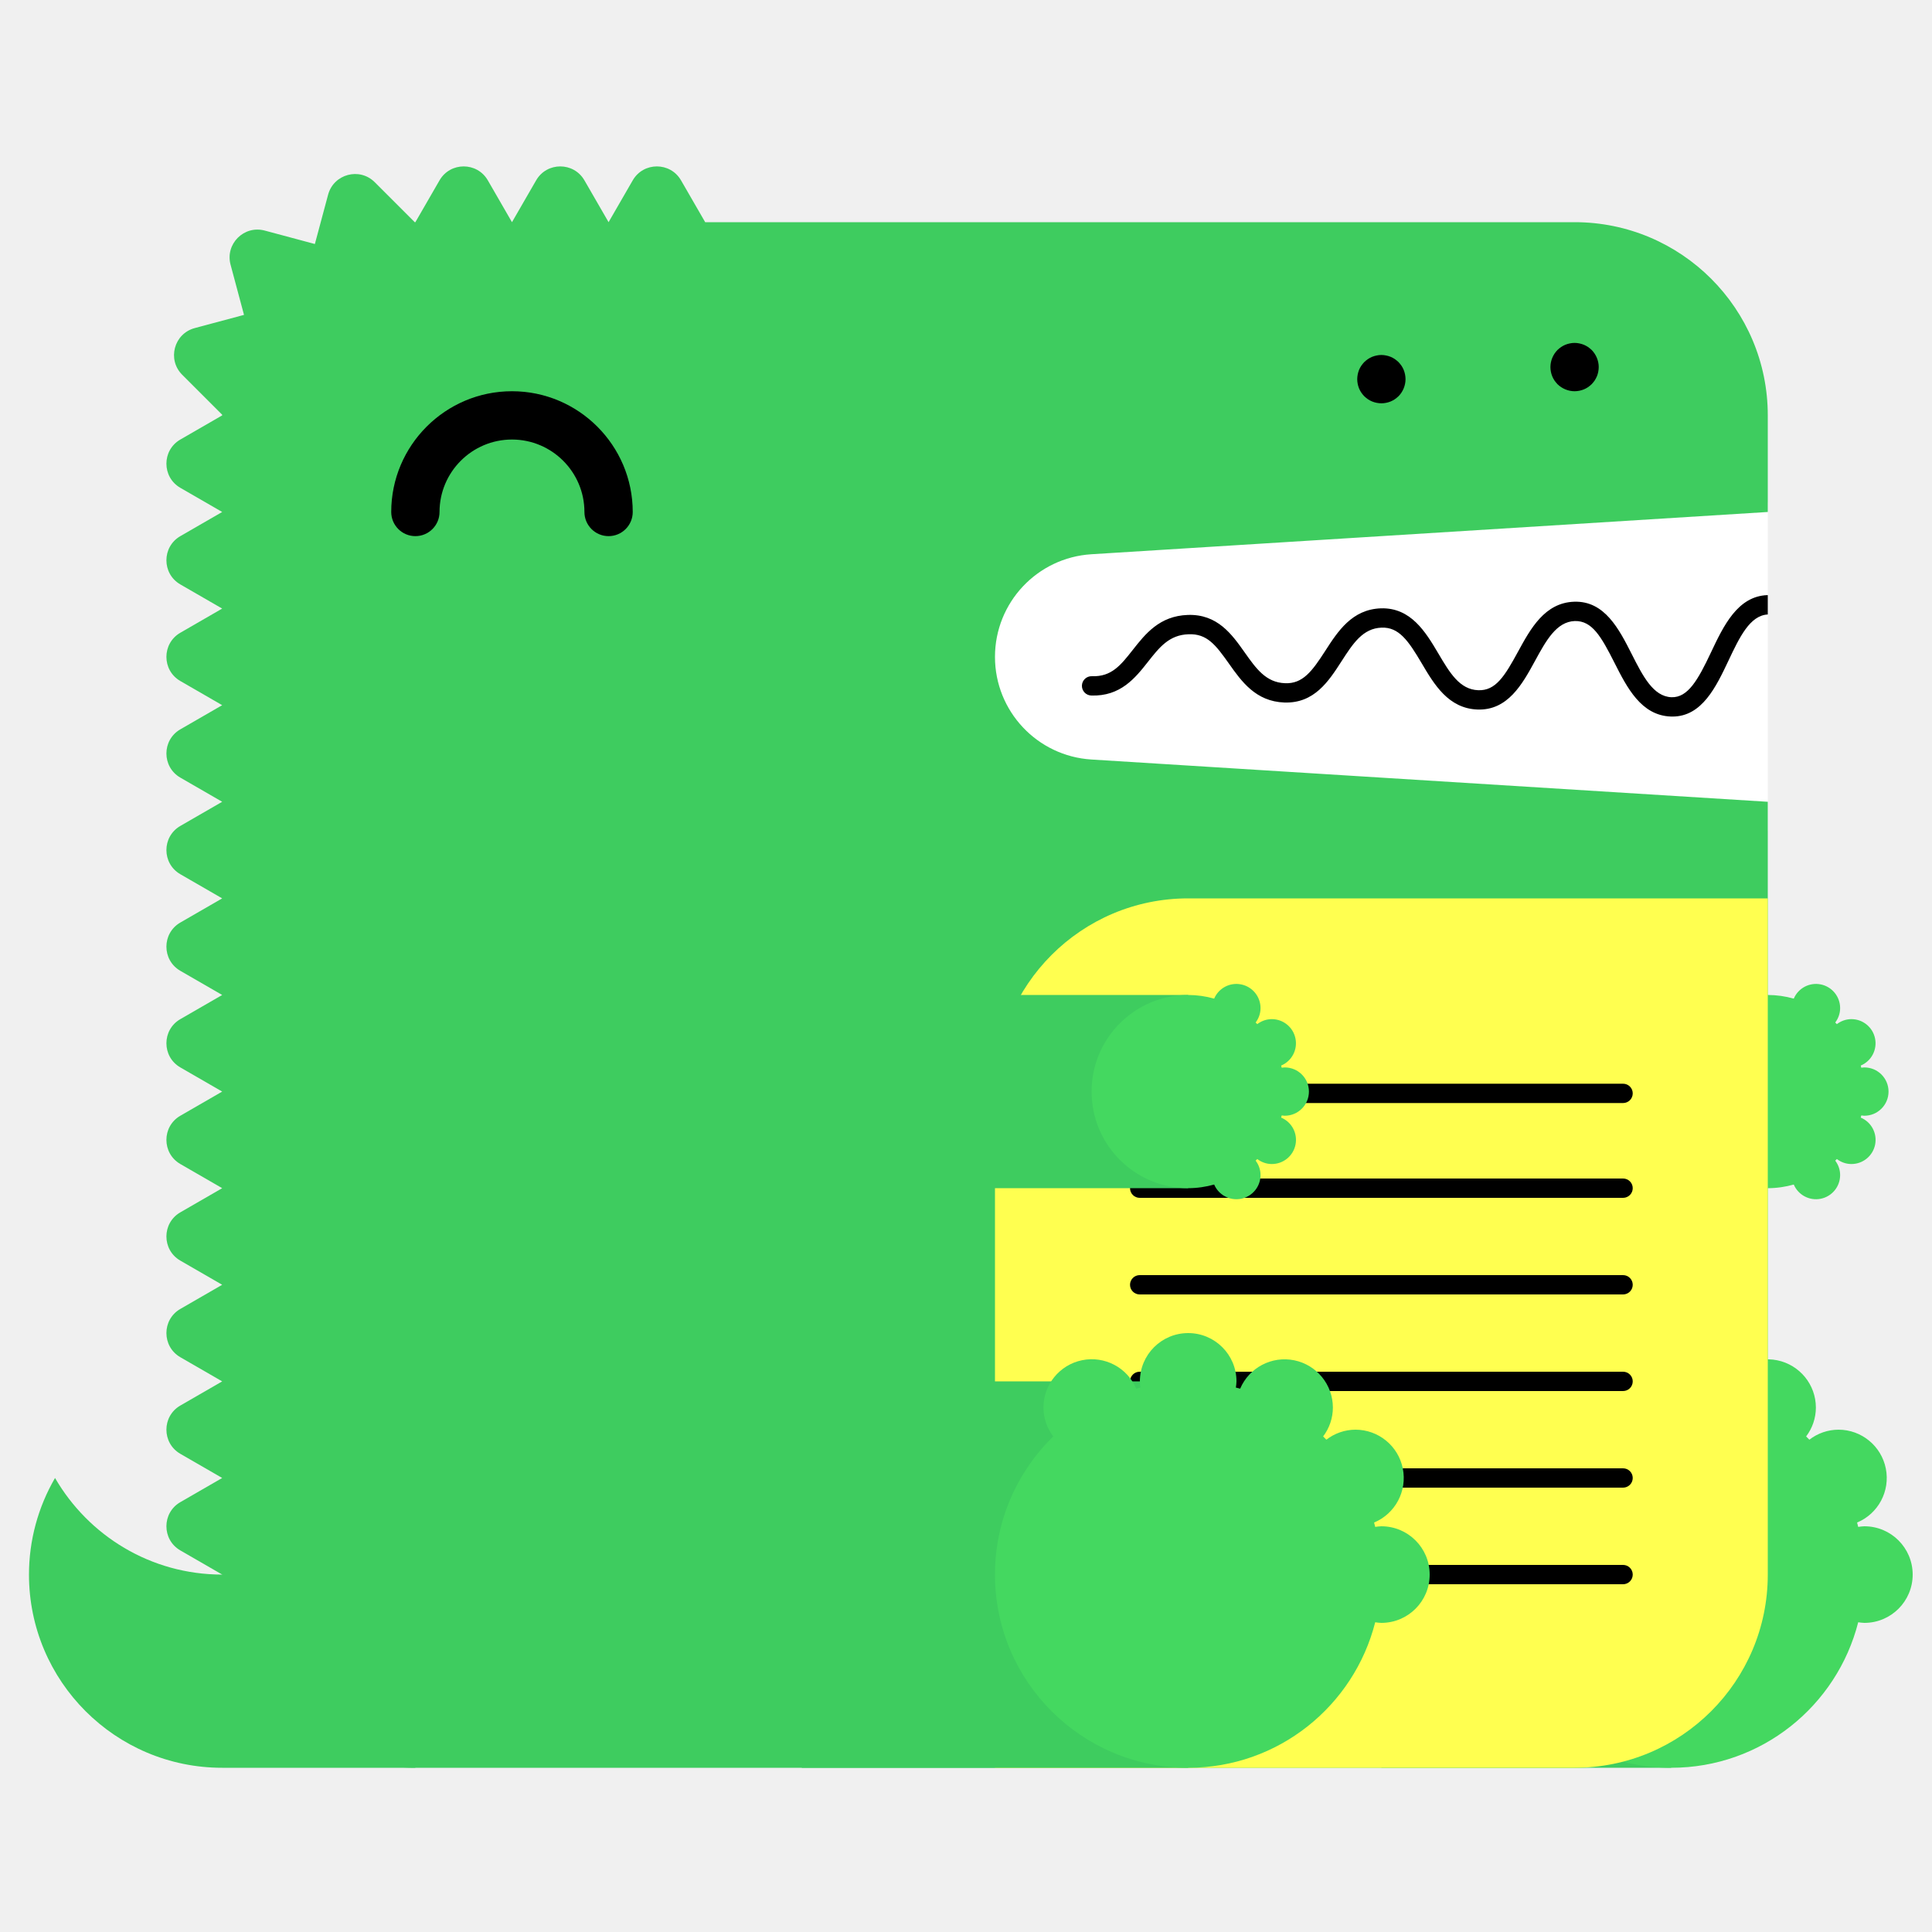
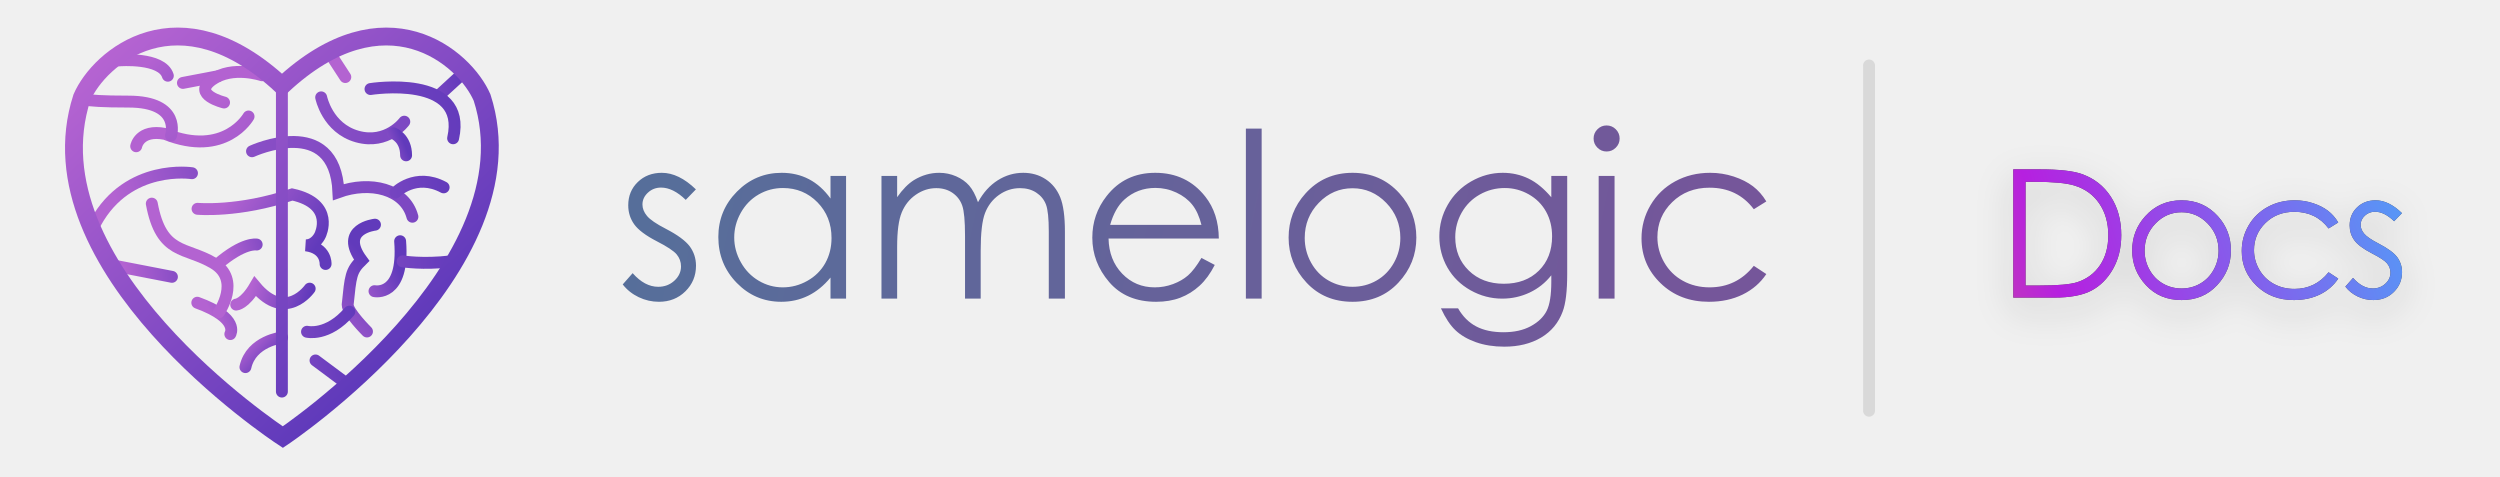
- <svg xmlns="http://www.w3.org/2000/svg" width="200" height="200" viewBox="0 0 200 200">
-   <g fill="none" fill-rule="evenodd">
-     <path fill="#FFF" d="M99 52h84v34H99z" />
-     <path d="M23 163c-7.398 0-13.843-4.027-17.303-10A19.886 19.886 0 0 0 3 163c0 11.046 8.954 20 20 20h20v-20H23z" fill="#3ECC5F" />
-     <path d="M112.98 57.376L183 53V43c0-11.046-8.954-20-20-20H73l-2.5-4.33c-1.112-1.925-3.889-1.925-5 0L63 23l-2.5-4.33c-1.111-1.925-3.889-1.925-5 0L53 23l-2.5-4.33c-1.111-1.925-3.889-1.925-5 0L43 23c-.022 0-.042.003-.065.003l-4.142-4.141c-1.57-1.571-4.252-.853-4.828 1.294l-1.369 5.104-5.192-1.392c-2.148-.575-4.111 1.389-3.535 3.536l1.39 5.193-5.102 1.367c-2.148.576-2.867 3.259-1.296 4.83l4.142 4.142c0 .021-.003.042-.003.064l-4.33 2.5c-1.925 1.111-1.925 3.889 0 5L23 53l-4.33 2.5c-1.925 1.111-1.925 3.889 0 5L23 63l-4.33 2.5c-1.925 1.111-1.925 3.889 0 5L23 73l-4.33 2.5c-1.925 1.111-1.925 3.889 0 5L23 83l-4.33 2.5c-1.925 1.111-1.925 3.889 0 5L23 93l-4.33 2.5c-1.925 1.111-1.925 3.889 0 5L23 103l-4.33 2.5c-1.925 1.111-1.925 3.889 0 5L23 113l-4.33 2.5c-1.925 1.111-1.925 3.889 0 5L23 123l-4.33 2.5c-1.925 1.111-1.925 3.889 0 5L23 133l-4.33 2.5c-1.925 1.111-1.925 3.889 0 5L23 143l-4.33 2.5c-1.925 1.111-1.925 3.889 0 5L23 153l-4.33 2.5c-1.925 1.111-1.925 3.889 0 5L23 163c0 11.046 8.954 20 20 20h120c11.046 0 20-8.954 20-20V83l-70.02-4.376A10.645 10.645 0 0 1 103 68c0-5.621 4.37-10.273 9.98-10.624" fill="#3ECC5F" />
-     <path fill="#3ECC5F" d="M143 183h30v-40h-30z" />
-     <path d="M193 158c-.219 0-.428.037-.639.064-.038-.15-.074-.301-.116-.451A5 5 0 0 0 190.32 148a4.96 4.96 0 0 0-3.016 1.036 26.531 26.531 0 0 0-.335-.336 4.955 4.955 0 0 0 1.011-2.987 5 5 0 0 0-9.599-1.959c-.148-.042-.297-.077-.445-.115.027-.211.064-.42.064-.639a5 5 0 0 0-5-5 5 5 0 0 0-5 5c0 .219.037.428.064.639-.148.038-.297.073-.445.115a4.998 4.998 0 0 0-9.599 1.959c0 1.125.384 2.151 1.011 2.987-3.717 3.632-6.031 8.693-6.031 14.3 0 11.046 8.954 20 20 20 9.339 0 17.16-6.41 19.361-15.064.211.027.42.064.639.064a5 5 0 0 0 5-5 5 5 0 0 0-5-5" fill="#44D860" />
-     <path fill="#3ECC5F" d="M153 123h30v-20h-30z" />
-     <path d="M193 115.5a2.5 2.5 0 1 0 0-5c-.109 0-.214.019-.319.032-.02-.075-.037-.15-.058-.225a2.501 2.501 0 0 0-.963-4.807c-.569 0-1.088.197-1.508.518a6.653 6.653 0 0 0-.168-.168c.314-.417.506-.931.506-1.494a2.5 2.5 0 0 0-4.8-.979A9.987 9.987 0 0 0 183 103c-5.522 0-10 4.478-10 10s4.478 10 10 10c.934 0 1.833-.138 2.69-.377a2.5 2.5 0 0 0 4.8-.979c0-.563-.192-1.077-.506-1.494.057-.055.113-.111.168-.168.42.321.939.518 1.508.518a2.5 2.5 0 0 0 .963-4.807c.021-.074.038-.15.058-.225.105.013.21.032.319.032" fill="#44D860" />
-     <path d="M63 55.5a2.5 2.5 0 0 1-2.5-2.5c0-4.136-3.364-7.5-7.5-7.5s-7.5 3.364-7.5 7.5a2.5 2.5 0 1 1-5 0c0-6.893 5.607-12.5 12.5-12.5S65.5 46.107 65.5 53a2.5 2.5 0 0 1-2.5 2.5" fill="#000" />
-     <path d="M103 183h60c11.046 0 20-8.954 20-20V93h-60c-11.046 0-20 8.954-20 20v70z" fill="#FFFF50" />
-     <path d="M168.02 124h-50.04a1 1 0 1 1 0-2h50.04a1 1 0 1 1 0 2m0 20h-50.04a1 1 0 1 1 0-2h50.04a1 1 0 1 1 0 2m0 20h-50.04a1 1 0 1 1 0-2h50.04a1 1 0 1 1 0 2m0-49.814h-50.04a1 1 0 1 1 0-2h50.04a1 1 0 1 1 0 2m0 19.814h-50.04a1 1 0 1 1 0-2h50.04a1 1 0 1 1 0 2m0 20h-50.04a1 1 0 1 1 0-2h50.04a1 1 0 1 1 0 2M183 61.611c-.012 0-.022-.006-.034-.005-3.09.105-4.552 3.196-5.842 5.923-1.346 2.85-2.387 4.703-4.093 4.647-1.889-.068-2.969-2.202-4.113-4.46-1.314-2.594-2.814-5.536-5.963-5.426-3.046.104-4.513 2.794-5.807 5.167-1.377 2.528-2.314 4.065-4.121 3.994-1.927-.07-2.951-1.805-4.136-3.813-1.321-2.236-2.848-4.75-5.936-4.664-2.994.103-4.465 2.385-5.763 4.4-1.373 2.13-2.335 3.428-4.165 3.351-1.973-.07-2.992-1.51-4.171-3.177-1.324-1.873-2.816-3.993-5.895-3.89-2.928.1-4.399 1.97-5.696 3.618-1.232 1.564-2.194 2.802-4.229 2.724a1 1 0 0 0-.072 2c3.017.101 4.545-1.8 5.872-3.487 1.177-1.496 2.193-2.787 4.193-2.855 1.926-.082 2.829 1.115 4.195 3.045 1.297 1.834 2.769 3.914 5.731 4.021 3.103.104 4.596-2.215 5.918-4.267 1.182-1.834 2.202-3.417 4.15-3.484 1.793-.067 2.769 1.35 4.145 3.681 1.297 2.197 2.766 4.686 5.787 4.796 3.125.108 4.634-2.62 5.949-5.035 1.139-2.088 2.214-4.06 4.119-4.126 1.793-.042 2.728 1.595 4.111 4.33 1.292 2.553 2.757 5.445 5.825 5.556l.169.003c3.064 0 4.518-3.075 5.805-5.794 1.139-2.41 2.217-4.68 4.067-4.773v-2z" fill="#000" />
-     <path fill="#3ECC5F" d="M83 183h40v-40H83z" />
-     <path d="M143 158c-.219 0-.428.037-.639.064-.038-.15-.074-.301-.116-.451A5 5 0 0 0 140.32 148a4.96 4.96 0 0 0-3.016 1.036 26.531 26.531 0 0 0-.335-.336 4.955 4.955 0 0 0 1.011-2.987 5 5 0 0 0-9.599-1.959c-.148-.042-.297-.077-.445-.115.027-.211.064-.42.064-.639a5 5 0 0 0-5-5 5 5 0 0 0-5 5c0 .219.037.428.064.639-.148.038-.297.073-.445.115a4.998 4.998 0 0 0-9.599 1.959c0 1.125.384 2.151 1.011 2.987-3.717 3.632-6.031 8.693-6.031 14.3 0 11.046 8.954 20 20 20 9.339 0 17.16-6.41 19.361-15.064.211.027.42.064.639.064a5 5 0 0 0 5-5 5 5 0 0 0-5-5" fill="#44D860" />
-     <path fill="#3ECC5F" d="M83 123h40v-20H83z" />
-     <path d="M133 115.5a2.5 2.5 0 1 0 0-5c-.109 0-.214.019-.319.032-.02-.075-.037-.15-.058-.225a2.501 2.501 0 0 0-.963-4.807c-.569 0-1.088.197-1.508.518a6.653 6.653 0 0 0-.168-.168c.314-.417.506-.931.506-1.494a2.5 2.5 0 0 0-4.8-.979A9.987 9.987 0 0 0 123 103c-5.522 0-10 4.478-10 10s4.478 10 10 10c.934 0 1.833-.138 2.69-.377a2.5 2.5 0 0 0 4.8-.979c0-.563-.192-1.077-.506-1.494.057-.055.113-.111.168-.168.42.321.939.518 1.508.518a2.5 2.5 0 0 0 .963-4.807c.021-.074.038-.15.058-.225.105.013.21.032.319.032" fill="#44D860" />
-     <path d="M143 41.75c-.16 0-.33-.02-.49-.05a2.52 2.52 0 0 1-.47-.14c-.15-.06-.29-.14-.431-.23-.13-.09-.259-.2-.38-.31-.109-.12-.219-.24-.309-.38s-.17-.28-.231-.43a2.619 2.619 0 0 1-.189-.96c0-.16.02-.33.05-.49.03-.16.08-.31.139-.47.061-.15.141-.29.231-.43.09-.13.2-.26.309-.38.121-.11.25-.22.38-.31.141-.09.281-.17.431-.23.149-.06.31-.11.47-.14.32-.07.65-.07.98 0 .159.03.32.08.47.14.149.06.29.14.43.23.13.09.259.2.38.31.11.12.22.25.31.38.09.14.17.28.23.43.06.16.11.31.14.47.029.16.05.33.05.49 0 .66-.271 1.31-.73 1.77-.121.11-.25.22-.38.31-.14.09-.281.17-.43.23a2.565 2.565 0 0 1-.96.19m20-1.25c-.66 0-1.3-.27-1.771-.73a3.802 3.802 0 0 1-.309-.38c-.09-.14-.17-.28-.231-.43a2.619 2.619 0 0 1-.189-.96c0-.66.27-1.3.729-1.77.121-.11.25-.22.38-.31.141-.09.281-.17.431-.23.149-.06.31-.11.47-.14.32-.07.66-.07.98 0 .159.03.32.08.47.14.149.06.29.14.43.23.13.09.259.2.38.31.459.47.73 1.11.73 1.77 0 .16-.021.33-.05.49-.03.16-.08.32-.14.47-.07.15-.14.29-.23.43-.09.13-.2.26-.31.38-.121.11-.25.22-.38.31-.14.09-.281.17-.43.23a2.565 2.565 0 0 1-.96.19" fill="#000" />
+ <svg xmlns="http://www.w3.org/2000/svg" xmlns:xlink="http://www.w3.org/1999/xlink" width="210px" height="40px" viewBox="0 0 210 40" version="1.1">
+   <defs>
+     <linearGradient x1="-1.226%" y1="47.879%" x2="95.631%" y2="51.871%" id="linearGradient-1">
+       <stop stop-color="#2E4E84" offset="0%" />
+       <stop stop-color="#552E84" offset="100%" />
+     </linearGradient>
+     <linearGradient x1="401.731%" y1="153.411%" x2="50%" y2="55.141%" id="linearGradient-2">
+       <stop stop-color="#613ABB" offset="0%" />
+       <stop stop-color="#B362D1" offset="100%" />
+     </linearGradient>
+     <linearGradient x1="179.802%" y1="755.32%" x2="-151.822%" y2="453.261%" id="linearGradient-3">
+       <stop stop-color="#613ABB" offset="0%" />
+       <stop stop-color="#B363D1" offset="100%" />
+     </linearGradient>
+     <linearGradient x1="318.223%" y1="221.604%" x2="-367.046%" y2="148.113%" id="linearGradient-4">
+       <stop stop-color="#613ABB" offset="0%" />
+       <stop stop-color="#B363D1" offset="100%" />
+     </linearGradient>
+     <linearGradient x1="318.223%" y1="203.266%" x2="-367.046%" y2="137.629%" id="linearGradient-5">
+       <stop stop-color="#613ABB" offset="0%" />
+       <stop stop-color="#B363D1" offset="100%" />
+     </linearGradient>
+     <linearGradient x1="121.67%" y1="31.353%" x2="-403.302%" y2="133.695%" id="linearGradient-6">
+       <stop stop-color="#613ABB" offset="0%" />
+       <stop stop-color="#B363D1" offset="100%" />
+       <stop stop-color="#B363D1" offset="100%" />
+     </linearGradient>
+     <linearGradient x1="121.67%" y1="41.903%" x2="-403.302%" y2="86.342%" id="linearGradient-7">
+       <stop stop-color="#613ABB" offset="0%" />
+       <stop stop-color="#B363D1" offset="100%" />
+       <stop stop-color="#B363D1" offset="100%" />
+     </linearGradient>
+     <linearGradient x1="73.76%" y1="27.853%" x2="-100.28%" y2="149.406%" id="linearGradient-8">
+       <stop stop-color="#613ABB" offset="0%" />
+       <stop stop-color="#B363D1" offset="100%" />
+       <stop stop-color="#B363D1" offset="100%" />
+     </linearGradient>
+     <linearGradient x1="54.688%" y1="27.853%" x2="20.348%" y2="149.406%" id="linearGradient-9">
+       <stop stop-color="#613ABB" offset="0%" />
+       <stop stop-color="#B363D1" offset="100%" />
+       <stop stop-color="#B363D1" offset="100%" />
+     </linearGradient>
+     <linearGradient x1="121.67%" y1="44.79%" x2="-403.302%" y2="73.386%" id="linearGradient-10">
+       <stop stop-color="#613ABB" offset="0%" />
+       <stop stop-color="#B363D1" offset="100%" />
+       <stop stop-color="#B363D1" offset="100%" />
+     </linearGradient>
+     <linearGradient x1="121.67%" y1="48.868%" x2="-403.302%" y2="55.082%" id="linearGradient-11">
+       <stop stop-color="#613ABB" offset="0%" />
+       <stop stop-color="#B363D1" offset="100%" />
+       <stop stop-color="#B363D1" offset="100%" />
+     </linearGradient>
+     <linearGradient x1="69.394%" y1="27.853%" x2="-72.663%" y2="149.406%" id="linearGradient-12">
+       <stop stop-color="#613ABB" offset="0%" />
+       <stop stop-color="#B363D1" offset="100%" />
+       <stop stop-color="#B363D1" offset="100%" />
+     </linearGradient>
+     <linearGradient x1="121.67%" y1="49.979%" x2="-403.302%" y2="50.096%" id="linearGradient-13">
+       <stop stop-color="#613ABB" offset="0%" />
+       <stop stop-color="#B363D1" offset="100%" />
+       <stop stop-color="#B363D1" offset="100%" />
+     </linearGradient>
+     <linearGradient x1="121.67%" y1="38.286%" x2="-403.302%" y2="102.579%" id="linearGradient-14">
+       <stop stop-color="#613ABB" offset="0%" />
+       <stop stop-color="#B363D1" offset="100%" />
+       <stop stop-color="#B363D1" offset="100%" />
+     </linearGradient>
+     <linearGradient x1="100%" y1="61.94%" x2="16.808%" y2="-3.695%" id="linearGradient-15">
+       <stop stop-color="#613ABB" offset="0%" />
+       <stop stop-color="#B363D1" offset="100%" />
+     </linearGradient>
+     <linearGradient x1="100%" y1="55.394%" x2="16.808%" y2="25.743%" id="linearGradient-16">
+       <stop stop-color="#613ABB" offset="0%" />
+       <stop stop-color="#B363D1" offset="100%" />
+     </linearGradient>
+     <linearGradient x1="100%" y1="51.137%" x2="16.808%" y2="44.887%" id="linearGradient-17">
+       <stop stop-color="#613ABB" offset="0%" />
+       <stop stop-color="#B363D1" offset="100%" />
+     </linearGradient>
+     <linearGradient x1="190.45%" y1="-90.045%" x2="16.808%" y2="-20.061%" id="linearGradient-18">
+       <stop stop-color="#613ABB" offset="0%" />
+       <stop stop-color="#B363D1" offset="100%" />
+     </linearGradient>
+     <linearGradient x1="118.308%" y1="-114.452%" x2="33.857%" y2="-32.27%" id="linearGradient-19">
+       <stop stop-color="#613ABB" offset="0%" />
+       <stop stop-color="#B363D1" offset="100%" />
+     </linearGradient>
+     <linearGradient x1="190.45%" y1="7.386%" x2="16.808%" y2="28.681%" id="linearGradient-20">
+       <stop stop-color="#613ABB" offset="0%" />
+       <stop stop-color="#B363D1" offset="100%" />
+     </linearGradient>
+     <linearGradient x1="190.45%" y1="43.422%" x2="16.808%" y2="46.709%" id="linearGradient-21">
+       <stop stop-color="#613ABB" offset="0%" />
+       <stop stop-color="#B363D1" offset="100%" />
+     </linearGradient>
+     <linearGradient x1="190.45%" y1="5.713%" x2="16.808%" y2="27.844%" id="linearGradient-22">
+       <stop stop-color="#613ABB" offset="0%" />
+       <stop stop-color="#B363D1" offset="100%" />
+     </linearGradient>
+     <linearGradient x1="401.731%" y1="86.67%" x2="50%" y2="51.823%" id="linearGradient-23">
+       <stop stop-color="#613ABB" offset="0%" />
+       <stop stop-color="#B362D1" offset="100%" />
+     </linearGradient>
+     <linearGradient x1="401.731%" y1="120.615%" x2="50%" y2="53.511%" id="linearGradient-24">
+       <stop stop-color="#613ABB" offset="0%" />
+       <stop stop-color="#B362D1" offset="100%" />
+     </linearGradient>
+     <linearGradient x1="401.731%" y1="230.055%" x2="50%" y2="58.951%" id="linearGradient-25">
+       <stop stop-color="#613ABB" offset="0%" />
+       <stop stop-color="#B362D1" offset="100%" />
+     </linearGradient>
+     <linearGradient x1="401.731%" y1="342.202%" x2="50%" y2="64.526%" id="linearGradient-26">
+       <stop stop-color="#613ABB" offset="0%" />
+       <stop stop-color="#B362D1" offset="100%" />
+     </linearGradient>
+     <linearGradient x1="0%" y1="3.607%" x2="83.534%" y2="88.743%" id="linearGradient-27">
+       <stop stop-color="#BA66D3" offset="0%" />
+       <stop stop-color="#5635B8" offset="100%" />
+     </linearGradient>
+     <linearGradient x1="137.935%" y1="42.244%" x2="-89.414%" y2="66.089%" id="linearGradient-28">
+       <stop stop-color="#32C5FF" offset="0%" />
+       <stop stop-color="#B620E0" offset="57.222%" />
+       <stop stop-color="#F5B008" offset="100%" />
+       <stop stop-color="#F7B500" offset="100%" />
+     </linearGradient>
+     <path d="M172.541,25 C173.884,25 174.927,24.805 175.672,24.414 C176.416,24.023 177.022,23.418 177.488,22.598 C177.955,21.777 178.188,20.828 178.188,19.749 C178.188,18.499 177.894,17.422 177.305,16.519 C176.717,15.615 175.9,14.98 174.855,14.614 C174.128,14.355 172.958,14.226 171.347,14.226 L171.347,14.226 L169.113,14.226 L169.113,25 L172.541,25 Z M171.391,23.982 L170.146,23.982 L170.146,15.273 L170.907,15.273 C172.455,15.273 173.566,15.376 174.24,15.581 C175.138,15.854 175.839,16.36 176.342,17.097 C176.845,17.834 177.096,18.723 177.096,19.763 C177.096,20.754 176.864,21.593 176.401,22.279 C175.937,22.965 175.3,23.44 174.489,23.704 C173.913,23.889 172.88,23.982 171.391,23.982 L171.391,23.982 Z M183.254,25.205 C184.469,25.205 185.464,24.789 186.238,23.956 C187.012,23.124 187.399,22.151 187.399,21.038 C187.399,19.929 187.033,18.97 186.301,18.159 C185.495,17.271 184.479,16.826 183.254,16.826 C182.023,16.826 181.005,17.273 180.199,18.167 C179.467,18.977 179.101,19.934 179.101,21.038 C179.101,22.151 179.488,23.124 180.262,23.956 C181.036,24.789 182.033,25.205 183.254,25.205 Z M183.254,24.231 C182.687,24.231 182.167,24.095 181.694,23.824 C181.22,23.553 180.844,23.169 180.566,22.671 C180.287,22.173 180.148,21.636 180.148,21.06 C180.148,20.166 180.453,19.404 181.064,18.774 C181.674,18.145 182.404,17.83 183.254,17.83 C184.098,17.83 184.827,18.145 185.44,18.774 C186.053,19.404 186.359,20.166 186.359,21.06 C186.359,21.636 186.22,22.173 185.942,22.671 C185.663,23.169 185.287,23.553 184.814,23.824 C184.34,24.095 183.82,24.231 183.254,24.231 Z M192.685,25.205 C193.505,25.205 194.236,25.048 194.878,24.733 C195.52,24.418 196.032,23.975 196.413,23.403 L196.413,23.403 L195.6,22.869 C194.858,23.801 193.901,24.268 192.729,24.268 C192.089,24.268 191.512,24.126 190.997,23.843 C190.481,23.56 190.076,23.162 189.781,22.649 C189.485,22.136 189.338,21.589 189.338,21.008 C189.338,20.115 189.659,19.355 190.301,18.73 C190.943,18.105 191.75,17.793 192.721,17.793 C193.937,17.793 194.897,18.259 195.6,19.192 L195.6,19.192 L196.413,18.687 C196.174,18.286 195.883,17.957 195.541,17.698 C195.199,17.439 194.783,17.229 194.292,17.068 C193.802,16.907 193.293,16.826 192.765,16.826 C191.926,16.826 191.166,17.012 190.488,17.383 C189.809,17.754 189.275,18.27 188.887,18.932 C188.499,19.594 188.305,20.31 188.305,21.082 C188.305,22.229 188.72,23.203 189.55,24.004 C190.38,24.805 191.425,25.205 192.685,25.205 Z M199.362,25.205 C200.051,25.205 200.624,24.978 201.083,24.524 C201.542,24.07 201.772,23.516 201.772,22.861 C201.772,22.397 201.637,21.98 201.369,21.609 C201.095,21.243 200.578,20.862 199.816,20.466 C199.191,20.144 198.781,19.863 198.586,19.624 C198.39,19.39 198.293,19.143 198.293,18.884 C198.293,18.591 198.411,18.335 198.648,18.115 C198.885,17.896 199.169,17.786 199.501,17.786 C200.024,17.786 200.558,18.052 201.105,18.584 L201.105,18.584 L201.764,17.903 C201.022,17.185 200.285,16.826 199.552,16.826 C198.923,16.826 198.401,17.026 197.989,17.427 C197.576,17.827 197.37,18.33 197.37,18.936 C197.37,19.399 197.499,19.812 197.758,20.173 C198.017,20.535 198.505,20.901 199.223,21.272 C199.892,21.614 200.322,21.897 200.512,22.122 C200.702,22.351 200.798,22.612 200.798,22.905 C200.798,23.262 200.654,23.572 200.365,23.835 C200.077,24.099 199.728,24.231 199.318,24.231 C198.732,24.231 198.178,23.936 197.655,23.345 L197.655,23.345 L197.011,24.077 C197.284,24.429 197.63,24.705 198.047,24.905 C198.465,25.105 198.903,25.205 199.362,25.205 Z" id="path-29" />
+     <filter x="-15.3%" y="-36.4%" width="130.6%" height="191.1%" filterUnits="objectBoundingBox" id="filter-30">
+       <feOffset dx="0" dy="1" in="SourceAlpha" result="shadowOffsetOuter1" />
+       <feGaussianBlur stdDeviation="1.5" in="shadowOffsetOuter1" result="shadowBlurOuter1" />
+       <feColorMatrix values="0 0 0 0 0   0 0 0 0 0   0 0 0 0 0  0 0 0 0.156 0" type="matrix" in="shadowBlurOuter1" />
+     </filter>
+   </defs>
+   <g id="Samelogic-Blog-Logo" stroke="none" stroke-width="1" fill="none" fill-rule="evenodd">
+     <g id="Official-Samelogic-Logo-white" opacity="0.795" transform="translate(52, 10)" fill="url(#linearGradient-1)">
+       <path d="M6.455,5.908 L5.602,6.789 C4.895,6.101 4.204,5.757 3.528,5.757 C3.099,5.757 2.731,5.899 2.425,6.183 C2.119,6.467 1.966,6.798 1.966,7.177 C1.966,7.512 2.092,7.831 2.344,8.134 C2.597,8.443 3.127,8.806 3.936,9.223 C4.921,9.734 5.59,10.227 5.943,10.7 C6.291,11.18 6.464,11.72 6.464,12.32 C6.464,13.166 6.168,13.882 5.574,14.47 C4.981,15.057 4.239,15.35 3.348,15.35 C2.755,15.35 2.188,15.221 1.648,14.962 C1.109,14.703 0.662,14.347 0.308,13.892 L1.142,12.945 C1.817,13.709 2.534,14.091 3.292,14.091 C3.822,14.091 4.273,13.92 4.646,13.579 C5.018,13.238 5.205,12.838 5.205,12.377 C5.205,11.998 5.082,11.66 4.835,11.363 C4.589,11.073 4.033,10.707 3.168,10.265 C2.24,9.785 1.609,9.311 1.274,8.844 C0.94,8.377 0.772,7.843 0.772,7.243 C0.772,6.461 1.039,5.81 1.573,5.292 C2.106,4.775 2.78,4.516 3.595,4.516 C4.542,4.516 5.495,4.98 6.455,5.908 Z M19.07,4.781 L19.07,15.085 L17.763,15.085 L17.763,13.314 C17.207,13.99 16.584,14.498 15.892,14.839 C15.201,15.18 14.445,15.35 13.624,15.35 C12.166,15.35 10.92,14.822 9.888,13.764 C8.856,12.707 8.34,11.42 8.34,9.905 C8.34,8.421 8.86,7.152 9.902,6.097 C10.944,5.043 12.197,4.516 13.662,4.516 C14.508,4.516 15.274,4.696 15.959,5.056 C16.644,5.416 17.245,5.955 17.763,6.675 L17.763,4.781 L19.07,4.781 Z M13.766,5.794 C13.028,5.794 12.346,5.976 11.721,6.339 C11.096,6.702 10.598,7.212 10.229,7.869 C9.86,8.525 9.675,9.22 9.675,9.952 C9.675,10.678 9.861,11.373 10.234,12.036 C10.606,12.699 11.107,13.215 11.735,13.584 C12.363,13.954 13.037,14.138 13.757,14.138 C14.483,14.138 15.171,13.955 15.821,13.589 C16.472,13.223 16.972,12.727 17.323,12.102 C17.673,11.477 17.848,10.773 17.848,9.99 C17.848,8.797 17.455,7.799 16.669,6.997 C15.883,6.195 14.915,5.794 13.766,5.794 Z M22.044,4.781 L23.36,4.781 L23.36,6.562 C23.821,5.905 24.295,5.425 24.781,5.122 C25.45,4.718 26.154,4.516 26.893,4.516 C27.392,4.516 27.865,4.614 28.313,4.809 C28.762,5.005 29.128,5.266 29.412,5.591 C29.696,5.916 29.942,6.382 30.151,6.988 C30.593,6.18 31.145,5.566 31.808,5.146 C32.471,4.726 33.185,4.516 33.949,4.516 C34.662,4.516 35.292,4.696 35.838,5.056 C36.384,5.416 36.79,5.918 37.055,6.562 C37.32,7.206 37.453,8.172 37.453,9.46 L37.453,15.085 L36.098,15.085 L36.098,9.46 C36.098,8.355 36.02,7.595 35.862,7.182 C35.704,6.768 35.434,6.435 35.052,6.183 C34.67,5.93 34.214,5.804 33.683,5.804 C33.039,5.804 32.451,5.993 31.917,6.372 C31.384,6.751 30.994,7.256 30.747,7.887 C30.501,8.519 30.378,9.573 30.378,11.051 L30.378,15.085 L29.062,15.085 L29.062,9.81 C29.062,8.566 28.984,7.722 28.83,7.277 C28.675,6.831 28.405,6.475 28.02,6.206 C27.635,5.938 27.177,5.804 26.647,5.804 C26.034,5.804 25.461,5.989 24.928,6.358 C24.394,6.727 24,7.225 23.744,7.85 C23.488,8.475 23.36,9.431 23.36,10.719 L23.36,15.085 L22.044,15.085 L22.044,4.781 Z M48.922,11.666 L50.04,12.254 C49.673,12.973 49.25,13.554 48.77,13.996 C48.291,14.438 47.751,14.774 47.151,15.005 C46.551,15.235 45.872,15.35 45.115,15.35 C43.435,15.35 42.122,14.8 41.175,13.698 C40.228,12.596 39.754,11.351 39.754,9.962 C39.754,8.655 40.155,7.49 40.957,6.467 C41.974,5.166 43.334,4.516 45.039,4.516 C46.794,4.516 48.196,5.182 49.244,6.514 C49.989,7.455 50.368,8.629 50.381,10.037 L41.118,10.037 C41.143,11.237 41.525,12.22 42.264,12.988 C43.003,13.755 43.915,14.138 45.001,14.138 C45.525,14.138 46.035,14.047 46.531,13.864 C47.026,13.68 47.448,13.437 47.795,13.134 C48.142,12.831 48.518,12.342 48.922,11.666 Z M48.922,8.891 C48.745,8.184 48.488,7.619 48.15,7.196 C47.812,6.773 47.366,6.432 46.81,6.173 C46.254,5.914 45.67,5.785 45.058,5.785 C44.048,5.785 43.18,6.11 42.453,6.76 C41.923,7.234 41.522,7.944 41.251,8.891 L48.922,8.891 Z M52.654,0.803 L53.979,0.803 L53.979,15.085 L52.654,15.085 L52.654,0.803 Z M61.613,4.516 C63.198,4.516 64.511,5.09 65.553,6.24 C66.5,7.288 66.973,8.528 66.973,9.962 C66.973,11.401 66.473,12.659 65.472,13.736 C64.472,14.812 63.185,15.35 61.613,15.35 C60.034,15.35 58.745,14.812 57.744,13.736 C56.743,12.659 56.243,11.401 56.243,9.962 C56.243,8.535 56.716,7.297 57.664,6.249 C58.705,5.094 60.022,4.516 61.613,4.516 Z M61.613,5.813 C60.514,5.813 59.57,6.221 58.781,7.035 C57.992,7.85 57.597,8.835 57.597,9.99 C57.597,10.735 57.777,11.43 58.137,12.074 C58.497,12.718 58.983,13.215 59.596,13.565 C60.208,13.916 60.88,14.091 61.613,14.091 C62.345,14.091 63.018,13.916 63.63,13.565 C64.243,13.215 64.729,12.718 65.089,12.074 C65.449,11.43 65.629,10.735 65.629,9.99 C65.629,8.835 65.232,7.85 64.44,7.035 C63.648,6.221 62.705,5.813 61.613,5.813 Z M78.31,4.781 L79.645,4.781 L79.645,12.992 C79.645,14.438 79.519,15.496 79.267,16.165 C78.919,17.112 78.316,17.841 77.458,18.353 C76.599,18.864 75.567,19.12 74.361,19.12 C73.477,19.12 72.683,18.995 71.979,18.746 C71.275,18.496 70.702,18.162 70.26,17.742 C69.818,17.322 69.411,16.708 69.038,15.9 L70.478,15.9 C70.869,16.582 71.374,17.087 71.993,17.415 C72.612,17.743 73.379,17.908 74.294,17.908 C75.197,17.908 75.96,17.739 76.582,17.401 C77.203,17.063 77.647,16.639 77.912,16.127 C78.177,15.616 78.31,14.792 78.31,13.655 L78.31,13.125 C77.811,13.756 77.202,14.241 76.482,14.579 C75.762,14.916 74.998,15.085 74.19,15.085 C73.243,15.085 72.353,14.85 71.519,14.38 C70.686,13.909 70.042,13.276 69.587,12.481 C69.133,11.685 68.905,10.811 68.905,9.857 C68.905,8.904 69.142,8.015 69.616,7.191 C70.089,6.367 70.744,5.715 71.581,5.236 C72.418,4.756 73.3,4.516 74.228,4.516 C74.998,4.516 75.717,4.675 76.383,4.994 C77.049,5.313 77.691,5.839 78.31,6.571 L78.31,4.781 Z M74.399,5.794 C73.647,5.794 72.949,5.976 72.305,6.339 C71.661,6.702 71.156,7.204 70.79,7.845 C70.424,8.486 70.241,9.179 70.241,9.924 C70.241,11.054 70.62,11.988 71.377,12.727 C72.135,13.466 73.117,13.835 74.323,13.835 C75.541,13.835 76.522,13.469 77.263,12.737 C78.005,12.004 78.376,11.041 78.376,9.848 C78.376,9.071 78.206,8.378 77.865,7.769 C77.524,7.16 77.041,6.678 76.416,6.325 C75.791,5.971 75.118,5.794 74.399,5.794 Z M82.951,0.538 C83.254,0.538 83.513,0.645 83.727,0.86 C83.942,1.075 84.049,1.334 84.049,1.637 C84.049,1.933 83.942,2.189 83.727,2.404 C83.513,2.619 83.254,2.726 82.951,2.726 C82.654,2.726 82.398,2.619 82.184,2.404 C81.969,2.189 81.862,1.933 81.862,1.637 C81.862,1.334 81.969,1.075 82.184,0.86 C82.398,0.645 82.654,0.538 82.951,0.538 Z M82.288,4.781 L83.623,4.781 L83.623,15.085 L82.288,15.085 L82.288,4.781 Z M96.371,6.921 L95.32,7.575 C94.41,6.369 93.17,5.766 91.598,5.766 C90.341,5.766 89.298,6.17 88.467,6.978 C87.637,7.786 87.222,8.768 87.222,9.924 C87.222,10.675 87.413,11.382 87.795,12.045 C88.177,12.708 88.701,13.223 89.367,13.589 C90.033,13.955 90.78,14.138 91.607,14.138 C93.122,14.138 94.36,13.535 95.32,12.329 L96.371,13.021 C95.878,13.759 95.217,14.332 94.387,14.74 C93.556,15.147 92.611,15.35 91.55,15.35 C89.921,15.35 88.57,14.833 87.497,13.797 C86.423,12.762 85.887,11.502 85.887,10.018 C85.887,9.021 86.138,8.094 86.64,7.239 C87.142,6.383 87.831,5.715 88.709,5.236 C89.587,4.756 90.568,4.516 91.654,4.516 C92.336,4.516 92.994,4.62 93.629,4.828 C94.264,5.037 94.802,5.308 95.244,5.643 C95.686,5.978 96.061,6.404 96.371,6.921 Z" id="samelogic" />
+     </g>
+     <g id="Heartbrain-2" transform="translate(6.19802, 3)">
+       <g id="Innards" transform="translate(0.682812, 1.512673)" stroke-linecap="round">
+         <path d="M3.134,0.559 C3.134,0.559 6.726,0.269 7.217,1.848" id="Path-56" stroke="url(#linearGradient-2)" />
+         <g id="Group-3" transform="translate(14.28819, 0.07938)">
+           <line x1="6.644" y1="0.045" x2="7.837" y2="1.881" id="Path-31" stroke="url(#linearGradient-3)" />
+           <path d="M5.809,3.586 C5.809,3.586 6.32,6.173 8.841,6.877 C11.361,7.582 12.791,5.629 12.791,5.629" id="Path-34" stroke="url(#linearGradient-4)" />
+           <path d="M-8.61006799e-14,8.114 C-8.61006799e-14,8.114 6.972,4.889 7.261,11.545 C9.927,10.581 12.849,11.272 13.473,13.614" id="Path-36" stroke="url(#linearGradient-5)" />
+         </g>
+         <g id="Group-4" transform="translate(18.90757, 1.823332)">
+           <line x1="12.91" y1="-1.30896304e-15" x2="11.006" y2="1.748" id="Path-33" stroke="url(#linearGradient-6)" />
+           <path d="M5.333,1.143 C5.333,1.143 13.511,-0.163 12.273,5.279" id="Path-32" stroke="url(#linearGradient-7)" />
+           <path d="M7.255,4.858 C7.255,4.858 8.323,5.253 8.323,6.712" id="Path-35" stroke="url(#linearGradient-8)" />
+           <path d="M5.709,12.537 C5.709,12.537 2.649,12.88 4.593,15.524 C3.687,16.414 3.666,16.825 3.415,19.263 C3.415,19.897 5.038,21.509 5.038,21.509" id="Path-39" stroke="url(#linearGradient-9)" />
+           <path d="M-1.41368008e-13,21.532 C-1.41368008e-13,21.532 1.74,21.959 3.556,19.843" id="Path-40" stroke="url(#linearGradient-10)" />
+           <path d="M7.429,9.844 C7.429,9.844 9.099,8.122 11.477,9.402" id="Path-37" stroke="url(#linearGradient-11)" />
+           <path d="M5.669,18.123 C5.669,18.123 8.194,18.641 7.823,13.927" id="Path-41" stroke="url(#linearGradient-12)" />
+           <path d="M8.034,15.617 C8.034,15.617 9.735,15.9 12.089,15.617" id="Path-42" stroke="url(#linearGradient-13)" />
+           <line x1="0.715" y1="23.942" x2="3.335" y2="25.894" id="Path-43" stroke="url(#linearGradient-14)" />
+         </g>
+         <g id="Group-2" transform="translate(9.712223, 11.81996)">
+           <path d="M7.102,12.015 C7.102,12.015 4.511,12.297 4.022,14.504" id="Path-46" stroke="url(#linearGradient-15)" />
+           <path d="M3.1415113e-14,1.207 C3.1415113e-14,1.207 3.444,1.528 7.955,2.3270454e-15 C11.6,0.799 10.299,3.417 10.299,3.417 C10.299,3.417 9.934,4.274 9.098,4.274 C10.836,4.5 10.756,5.841 10.756,5.841" id="Path-38" stroke="url(#linearGradient-16)" />
+           <path d="M9.42,7.914 C9.42,7.914 7.398,10.799 4.836,7.717 C3.956,9.221 3.248,9.255 3.248,9.255" id="Path-45" stroke="url(#linearGradient-17)" />
+         </g>
+         <g id="Group" transform="translate(1.152535, 9.98464)">
+           <path d="M11.313,13.566 C11.313,13.566 12.135,12.236 8.539,10.931" id="Path-47" stroke="url(#linearGradient-18)" />
+           <path d="M10.352,11.733 C10.352,11.733 12.257,9.007 9.905,7.607 C7.553,6.206 5.518,6.936 4.717,2.608" id="Path-48" stroke="url(#linearGradient-19)" />
+           <path d="M10.228,7.715 C12.429,5.816 13.527,6.044 13.527,6.044" id="Path-49" stroke="url(#linearGradient-20)" />
+           <line x1="6.408" y1="8.757" x2="1.603" y2="7.825" id="Path-50" stroke="url(#linearGradient-21)" />
+           <path d="M8.093,0.052 C8.093,0.052 2.743,-0.779 3.37421584e-14,4.2" id="Path-51" stroke="url(#linearGradient-22)" />
+         </g>
+         <g id="Group-5" transform="translate(0, 1.525857)">
+           <line x1="11.418" y1="0.367" x2="8.485" y2="0.926" id="Path-55" stroke="url(#linearGradient-23)" />
+           <path d="M13.998,3.746 C13.998,3.746 12.039,7.242 6.981,5.208 C4.818,4.795 4.559,6.247 4.559,6.247" id="Path-52" stroke="url(#linearGradient-24)" />
+           <path d="M7.482,5.359 C7.482,5.359 8.409,2.495 3.907,2.495 C-0.595,2.495 0.029,2.16 0.029,2.16" id="Path-53" stroke="url(#linearGradient-25)" />
+           <path d="M15.122,0.283 C15.122,0.283 12.632,-0.565 10.917,0.674 C9.203,1.913 11.94,2.571 11.94,2.571" id="Path-54" stroke="url(#linearGradient-26)" />
+         </g>
+       </g>
+       <path d="M34.299,5.201 C32.844,1.818 26.173,-3.895 17.489,4.202 C8.805,-3.897 2.134,1.817 0.678,5.2 C-3.922,19.446 16.864,33.258 17.561,33.718 C17.561,33.718 38.899,19.447 34.299,5.201 Z M17.481,3.965 L17.481,29.892" id="Path-30" stroke="url(#linearGradient-27)" stroke-linecap="round" stroke-linejoin="bevel" stroke-dasharray="130" />
+       <path d="M34.299,5.201 C32.844,1.818 26.173,-3.895 17.489,4.202 C8.805,-3.897 2.134,1.817 0.678,5.2 C-3.922,19.446 16.864,33.258 17.561,33.718 C17.561,33.718 38.899,19.447 34.299,5.201 Z" id="Path-30" stroke="url(#linearGradient-27)" stroke-width="1.5" />
+     </g>
+     <line x1="157" y1="5.5" x2="157" y2="34.5" id="Line-2" stroke="#D9D9D9" stroke-linecap="round" />
+     <g id="Docs" fill-rule="nonzero">
+       <use fill="black" fill-opacity="1" filter="url(#filter-30)" xlink:href="#path-29" />
+       <use fill="#4C4C4C" xlink:href="#path-29" />
+       <use fill="url(#linearGradient-28)" xlink:href="#path-29" />
+     </g>
  </g>
</svg>
